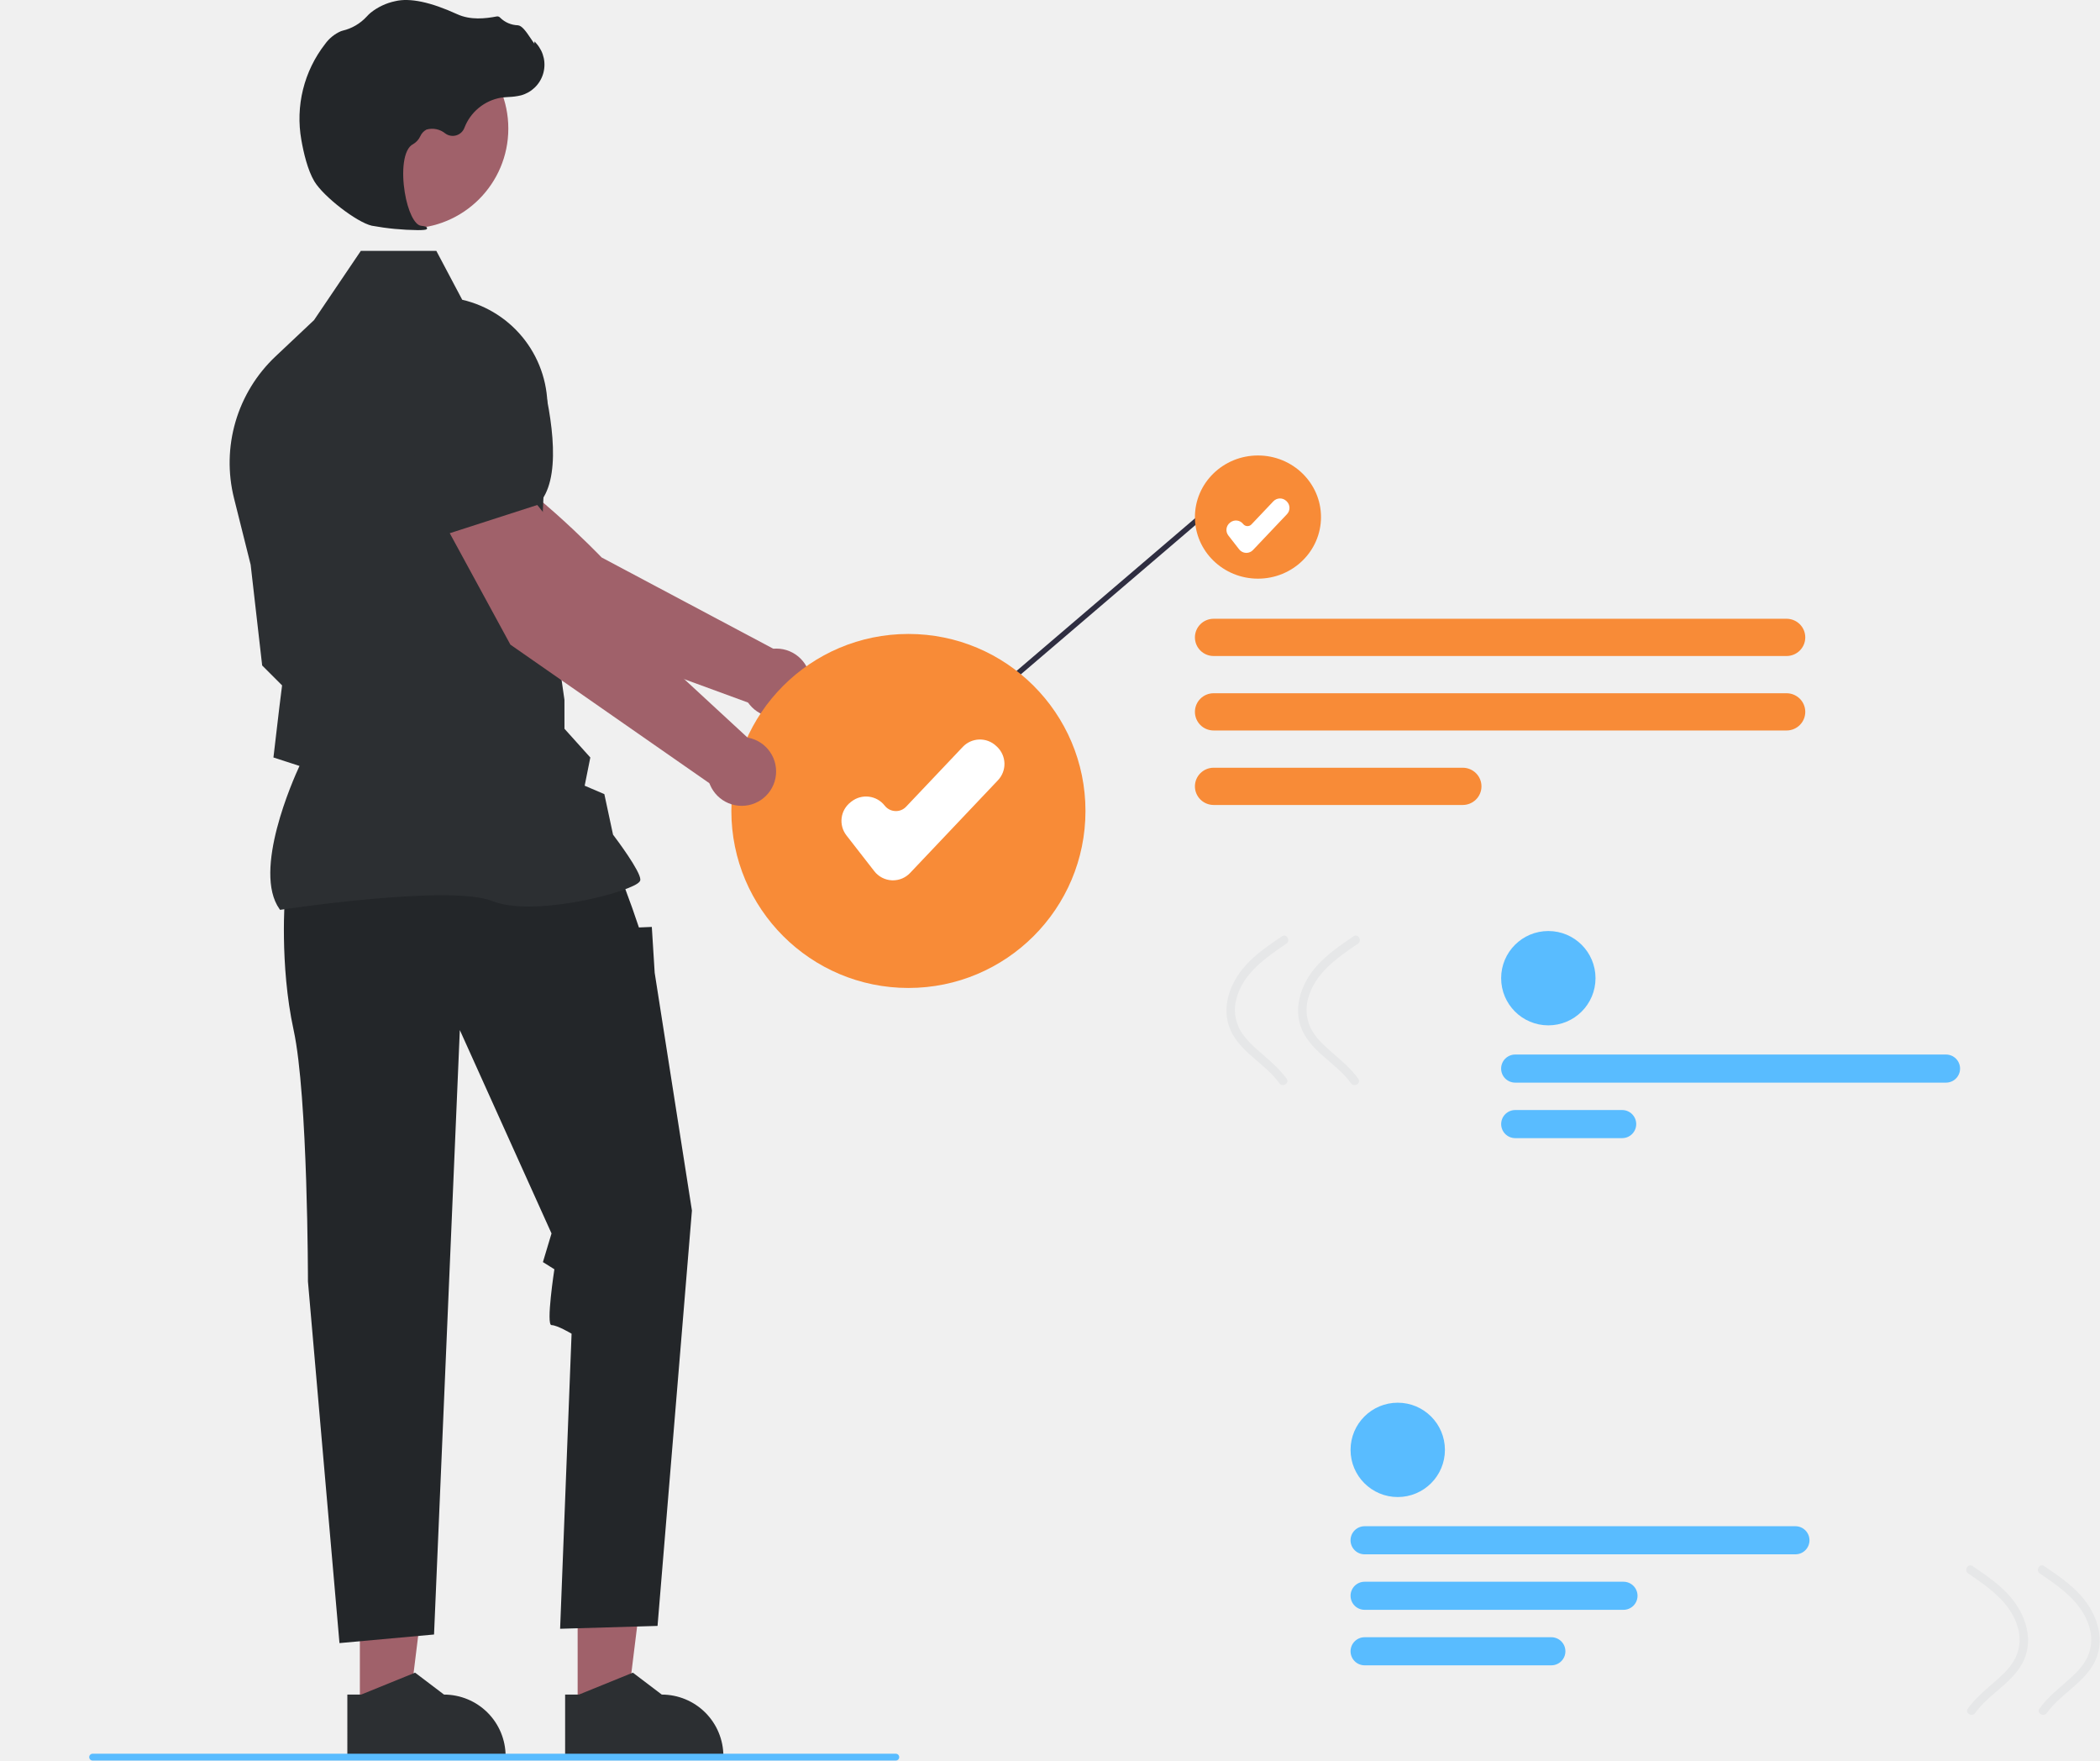
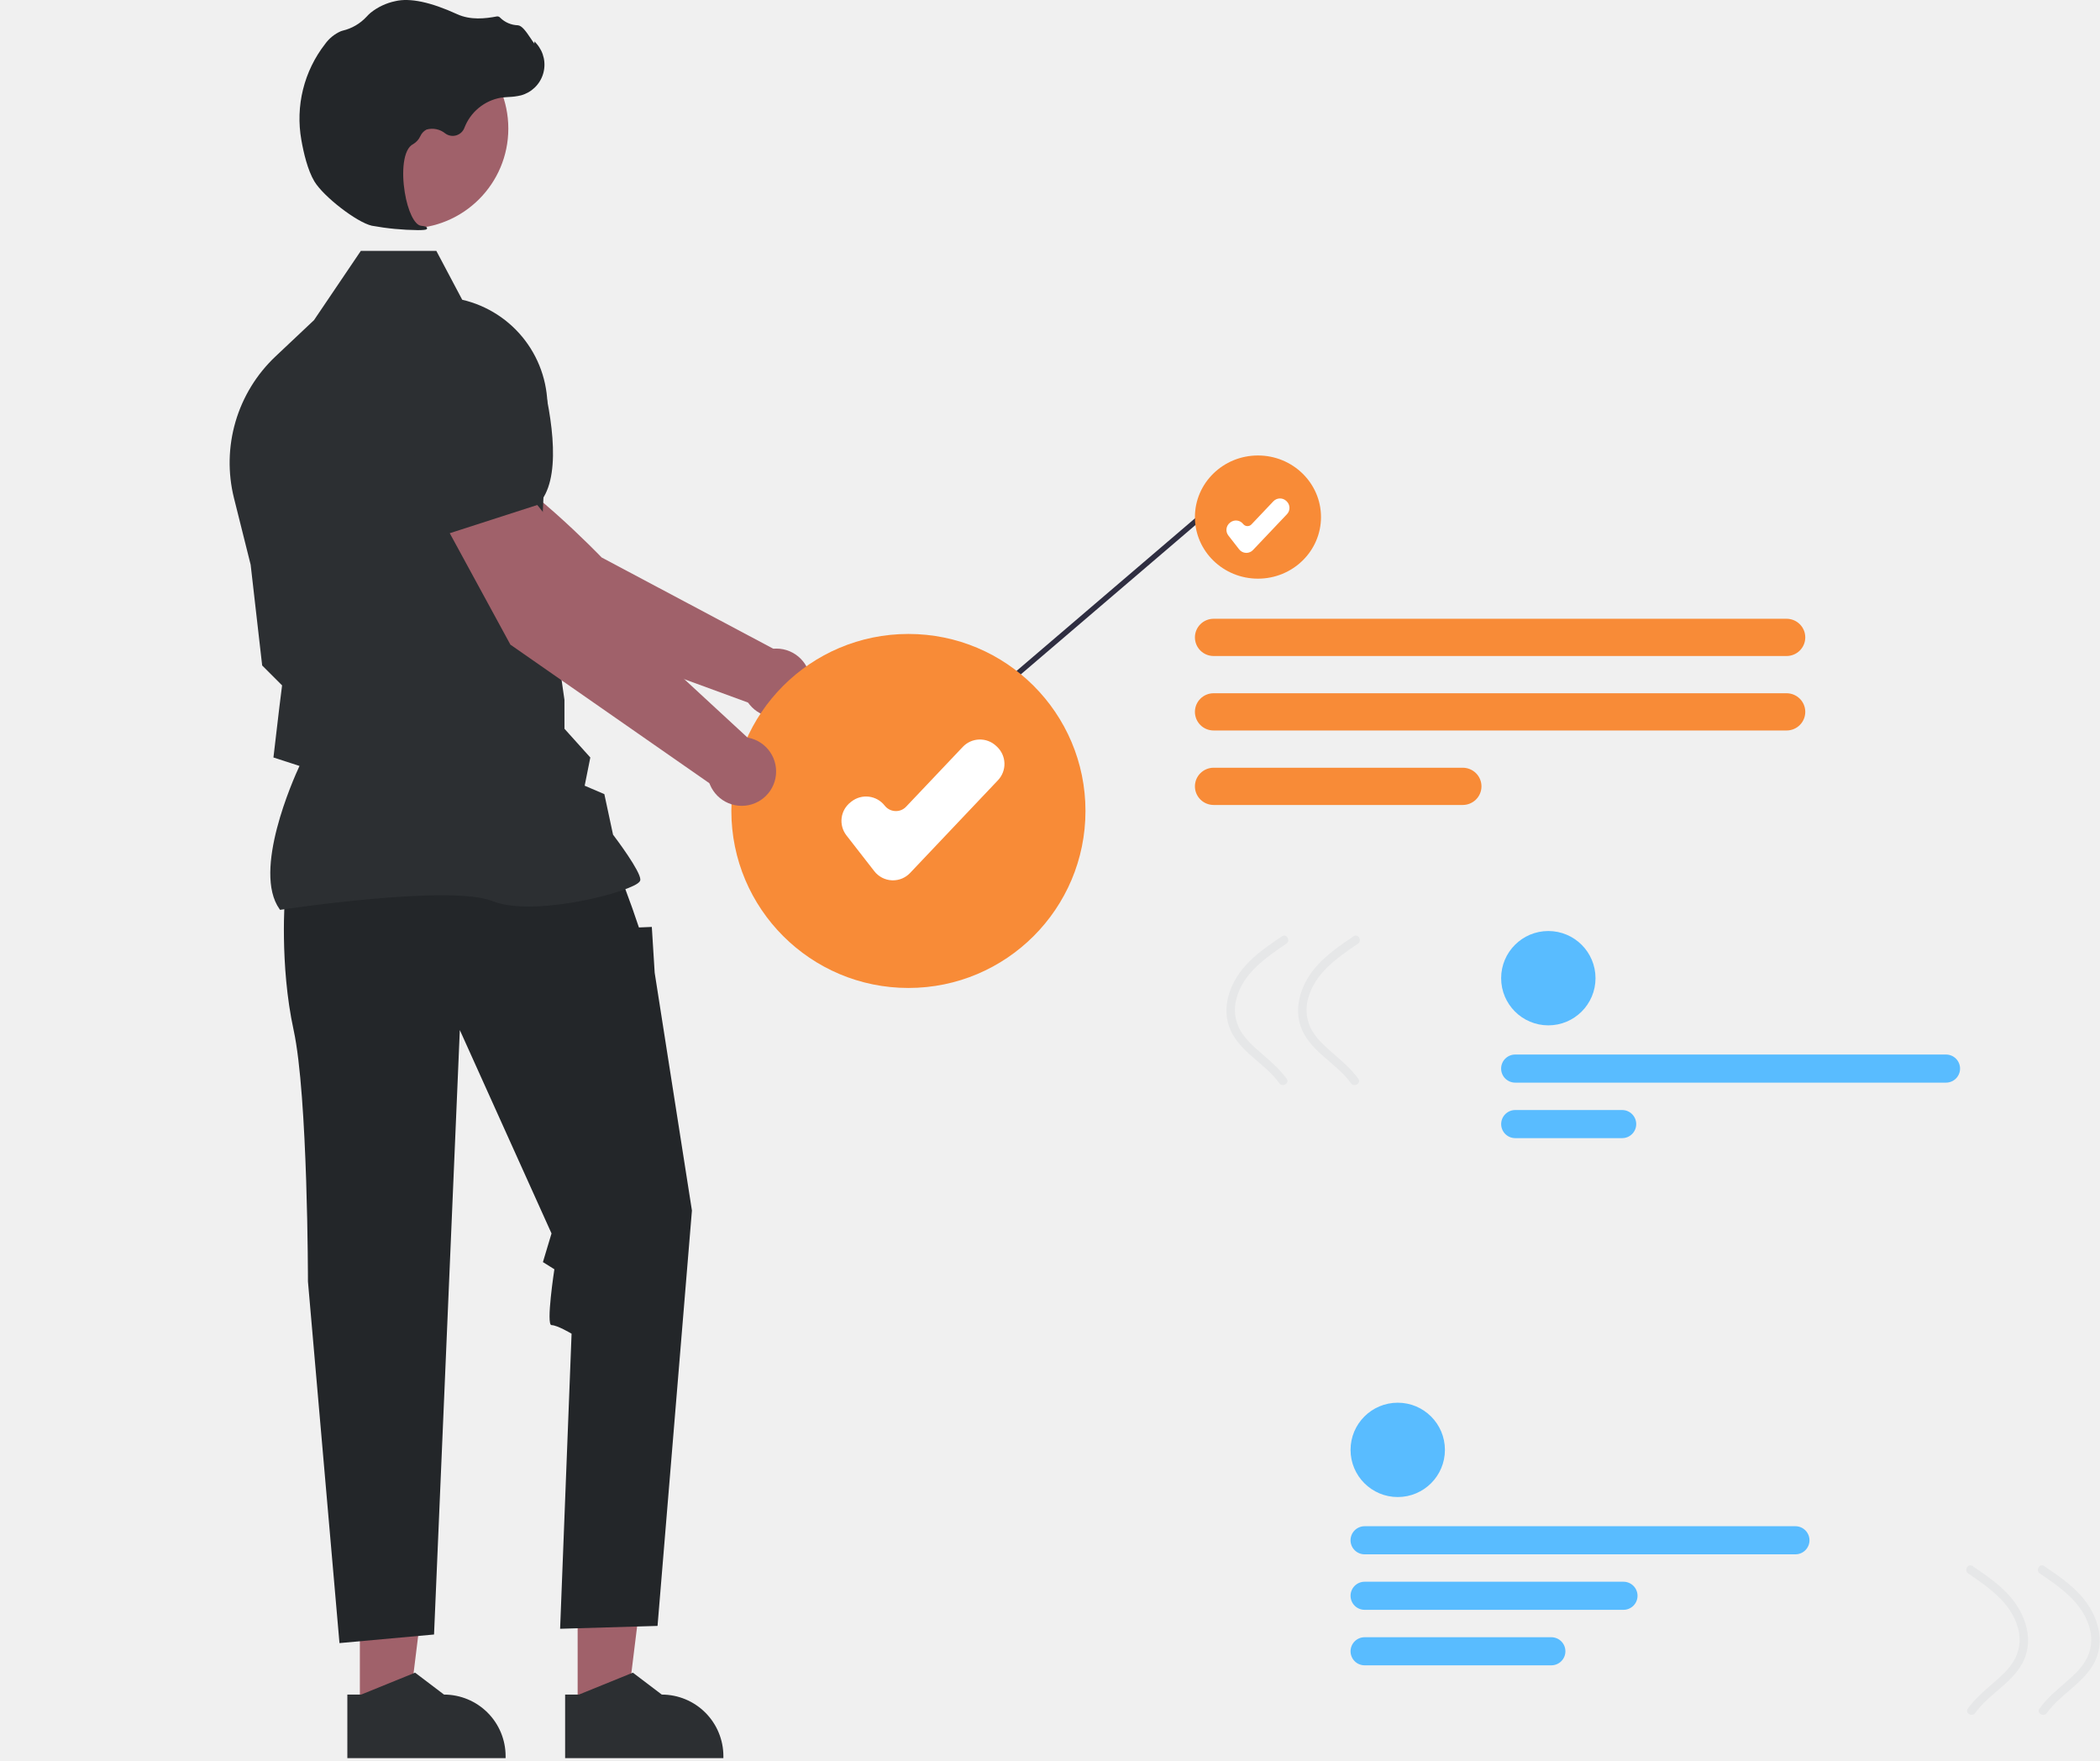
<svg xmlns="http://www.w3.org/2000/svg" width="550" height="461" viewBox="0 0 550 461" fill="none">
  <path d="M207.136 226.209L319.937 129.77L320.46 131.186L208.056 227.285L207.136 226.209Z" fill="#2F2E41" />
  <path d="M329.466 151.523C338.584 151.523 345.976 144.303 345.976 135.396C345.976 126.489 338.584 119.268 329.466 119.268C320.347 119.268 312.955 126.489 312.955 135.396C312.955 144.303 320.347 151.523 329.466 151.523Z" fill="#F88B37" />
  <path d="M467.91 171.776H317.854C317.211 171.777 316.574 171.652 315.98 171.407C315.385 171.162 314.845 170.803 314.39 170.35C313.935 169.898 313.574 169.36 313.328 168.768C313.082 168.176 312.955 167.541 312.955 166.901C312.955 166.26 313.082 165.625 313.328 165.033C313.574 164.442 313.935 163.904 314.39 163.451C314.845 162.998 315.385 162.639 315.98 162.394C316.574 162.15 317.211 162.024 317.854 162.025H467.91C468.553 162.024 469.19 162.15 469.784 162.394C470.379 162.639 470.919 162.998 471.374 163.451C471.829 163.904 472.19 164.442 472.436 165.033C472.683 165.625 472.809 166.26 472.809 166.901C472.809 167.541 472.683 168.176 472.436 168.768C472.19 169.36 471.829 169.898 471.374 170.35C470.919 170.803 470.379 171.162 469.784 171.407C469.19 171.652 468.553 171.777 467.91 171.776Z" fill="#F88B37" />
  <path d="M467.915 191.279H317.849C316.551 191.279 315.306 190.766 314.388 189.851C313.47 188.937 312.955 187.697 312.955 186.404C312.955 185.111 313.47 183.87 314.388 182.956C315.306 182.042 316.551 181.528 317.849 181.528H467.915C469.213 181.528 470.458 182.042 471.376 182.956C472.294 183.87 472.809 185.111 472.809 186.404C472.809 187.697 472.294 188.937 471.376 189.851C470.458 190.766 469.213 191.279 467.915 191.279Z" fill="#F88B37" />
  <path d="M383.096 210.783H317.863C316.561 210.783 315.313 210.269 314.392 209.354C313.472 208.44 312.955 207.2 312.955 205.907C312.955 204.614 313.472 203.373 314.392 202.459C315.313 201.545 316.561 201.031 317.863 201.031H383.096C384.398 201.031 385.646 201.545 386.566 202.459C387.487 203.373 388.004 204.614 388.004 205.907C388.004 207.2 387.487 208.44 386.566 209.354C385.646 210.269 384.398 210.783 383.096 210.783Z" fill="#F88B37" />
  <path d="M405.514 268.49C412.338 268.49 417.871 262.96 417.871 256.139C417.871 249.317 412.338 243.788 405.514 243.788C398.689 243.788 393.156 249.317 393.156 256.139C393.156 262.96 398.689 268.49 405.514 268.49Z" fill="#59BCFF" />
  <path d="M509.665 283.488H396.836C396.353 283.489 395.874 283.394 395.427 283.209C394.98 283.025 394.573 282.754 394.231 282.413C393.889 282.071 393.617 281.665 393.432 281.219C393.247 280.772 393.151 280.294 393.151 279.81C393.151 279.327 393.247 278.848 393.432 278.401C393.617 277.955 393.889 277.549 394.231 277.208C394.573 276.866 394.98 276.595 395.427 276.411C395.874 276.226 396.353 276.132 396.836 276.132H509.665C510.149 276.132 510.628 276.226 511.075 276.411C511.522 276.595 511.928 276.866 512.27 277.208C512.613 277.549 512.884 277.955 513.069 278.401C513.255 278.848 513.35 279.327 513.35 279.81C513.35 280.294 513.255 280.772 513.069 281.219C512.884 281.665 512.613 282.071 512.27 282.413C511.928 282.754 511.522 283.025 511.075 283.209C510.628 283.394 510.149 283.489 509.665 283.488Z" fill="#59BCFF" />
  <path d="M424.86 298.021H396.836C395.861 298.02 394.927 297.632 394.238 296.942C393.549 296.252 393.162 295.318 393.162 294.343C393.162 293.368 393.549 292.434 394.238 291.744C394.927 291.054 395.861 290.666 396.836 290.665H424.86C425.835 290.666 426.769 291.054 427.458 291.744C428.147 292.434 428.534 293.368 428.534 294.343C428.534 295.318 428.147 296.252 427.458 296.942C426.769 297.632 425.835 298.02 424.86 298.021Z" fill="#59BCFF" />
  <path d="M366.075 392.002C372.899 392.002 378.432 386.473 378.432 379.651C378.432 372.83 372.899 367.3 366.075 367.3C359.25 367.3 353.717 372.83 353.717 379.651C353.717 386.473 359.25 392.002 366.075 392.002Z" fill="#59BCFF" />
  <path d="M470.226 407.001H357.397C356.914 407.002 356.435 406.907 355.987 406.722C355.54 406.538 355.134 406.267 354.792 405.925C354.45 405.584 354.178 405.178 353.993 404.732C353.808 404.285 353.712 403.806 353.712 403.323C353.712 402.84 353.808 402.361 353.993 401.914C354.178 401.468 354.45 401.062 354.792 400.721C355.134 400.379 355.54 400.108 355.987 399.924C356.435 399.739 356.914 399.644 357.397 399.645H470.226C470.71 399.644 471.189 399.739 471.636 399.924C472.083 400.108 472.489 400.379 472.831 400.721C473.174 401.062 473.445 401.468 473.63 401.914C473.816 402.361 473.911 402.84 473.911 403.323C473.911 403.806 473.816 404.285 473.63 404.732C473.445 405.178 473.174 405.584 472.831 405.925C472.489 406.267 472.083 406.538 471.636 406.722C471.189 406.907 470.71 407.002 470.226 407.001Z" fill="#59BCFF" />
  <path d="M425.196 421.534H357.397C356.421 421.534 355.485 421.146 354.795 420.457C354.105 419.767 353.717 418.831 353.717 417.856C353.717 416.88 354.105 415.945 354.795 415.255C355.485 414.565 356.421 414.178 357.397 414.178H425.196C426.172 414.178 427.108 414.565 427.799 415.255C428.489 415.945 428.876 416.88 428.876 417.856C428.876 418.831 428.489 419.767 427.799 420.457C427.108 421.146 426.172 421.534 425.196 421.534Z" fill="#59BCFF" />
  <path d="M406.306 436.067H357.397C356.421 436.067 355.485 435.68 354.795 434.99C354.105 434.3 353.717 433.364 353.717 432.389C353.717 431.414 354.105 430.478 354.795 429.788C355.485 429.098 356.421 428.711 357.397 428.711H406.306C407.282 428.711 408.218 429.098 408.908 429.788C409.598 430.478 409.986 431.414 409.986 432.389C409.986 433.364 409.598 434.3 408.908 434.99C408.218 435.68 407.282 436.067 406.306 436.067Z" fill="#59BCFF" />
  <path d="M110.179 134.42L136.275 162.115L197.013 184.368L204.312 170.816L157.572 145.974C157.572 145.974 136.499 123.969 123.997 119.436L110.179 134.42Z" fill="#A0616A" />
  <path d="M203.317 187.835C208.291 187.835 212.323 183.805 212.323 178.834C212.323 173.862 208.291 169.832 203.317 169.832C198.343 169.832 194.311 173.862 194.311 178.834C194.311 183.805 198.343 187.835 203.317 187.835Z" fill="#A0616A" />
  <path d="M130.429 120.976L111.777 137.436L111.689 137.459C103.017 139.671 90.493 129.448 81.513 120.482C78.555 117.524 76.83 113.552 76.689 109.372C76.548 105.191 78 101.113 80.752 97.961C82.798 95.65 85.45 93.957 88.408 93.073C91.366 92.19 94.513 92.151 97.492 92.961L112.652 97.141L130.429 120.976Z" fill="#3F3D56" />
  <path d="M151.289 447.924L164.143 447.923L170.258 398.367L151.286 398.368L151.289 447.924Z" fill="#A0616A" />
  <path d="M148.009 443.729L151.627 443.729L165.753 437.987L173.324 443.728H173.325C177.604 443.728 181.707 445.427 184.732 448.451C187.758 451.475 189.458 455.576 189.458 459.853V460.377L148.01 460.378L148.009 443.729Z" fill="#2C2F32" />
  <path d="M94.251 447.924L107.106 447.923L113.221 398.367L94.249 398.368L94.251 447.924Z" fill="#A0616A" />
  <path d="M90.972 443.729L94.59 443.729L108.716 437.987L116.287 443.728H116.288C120.566 443.728 124.67 445.427 127.695 448.451C130.72 451.475 132.42 455.576 132.421 459.853V460.377L90.973 460.378L90.972 443.729Z" fill="#2C2F32" />
  <path d="M74.65 234.467C74.65 234.467 73.15 252.469 76.902 269.722C80.654 286.975 80.654 335.564 80.654 335.564L88.91 430.247L113.676 427.996L120.43 269.722L144.446 322.98L142.195 330.481L145.194 332.357C145.194 332.357 142.945 346.984 144.446 346.984C145.947 346.984 149.7 349.234 149.7 349.234L146.698 426.496L172.214 425.746L181.22 316.979L171.464 254.72L170.713 242.718L167.336 242.857L165.616 237.842L162.458 229.216L74.65 234.467Z" fill="#232629" />
  <path d="M73.353 238.248L73.219 238.06C66.076 228.064 76.82 204.044 78.44 200.562L71.615 198.348L73.152 185.29L73.88 179.469L68.664 174.255L68.649 174.125L65.647 147.871L61.282 130.433C59.638 123.841 59.778 116.93 61.688 110.41C63.599 103.89 67.211 97.996 72.154 93.332L82.243 83.824L94.504 65.691H114.277L121.057 78.49C127.63 80.009 133.462 83.784 137.537 89.158C141.611 94.532 143.67 101.164 143.356 107.9L141.819 141.469L147.834 183.266L147.838 190.831L154.607 198.35L153.129 205.737L158.281 207.944L160.556 218.554C161.497 219.796 167.711 228.077 167.711 230.341C167.711 230.681 167.46 231.009 166.922 231.374C162.687 234.24 139.281 240.083 128.922 235.94C117.887 231.53 74.023 238.145 73.581 238.213L73.353 238.248Z" fill="#2C2F32" />
-   <path d="M235.507 460.107C235.508 460.224 235.485 460.34 235.44 460.448C235.396 460.556 235.331 460.655 235.248 460.737C235.166 460.82 235.068 460.886 234.96 460.931C234.852 460.976 234.736 461 234.619 461H24.259C24.022 461 23.795 460.906 23.627 460.739C23.46 460.571 23.366 460.344 23.366 460.107C23.366 459.871 23.46 459.644 23.627 459.476C23.795 459.309 24.022 459.215 24.259 459.215H234.614C234.85 459.214 235.077 459.307 235.244 459.473C235.412 459.64 235.506 459.866 235.507 460.102V460.107Z" fill="#59BCFF" />
  <path d="M106.945 59.837C121.408 59.837 133.132 48.118 133.132 33.663C133.132 19.208 121.408 7.489 106.945 7.489C92.483 7.489 80.758 19.208 80.758 33.663C80.758 48.118 92.483 59.837 106.945 59.837Z" fill="#A0616A" />
  <path d="M109.454 60.261C105.398 60.219 101.354 59.832 97.364 59.102C93.415 58.193 84.7 51.458 82.325 47.479C80.561 44.523 79.502 39.95 78.924 36.635C78.144 32.248 78.294 27.746 79.365 23.42C80.437 19.095 82.405 15.042 85.143 11.525C86.198 10.052 87.632 8.891 89.293 8.166C89.44 8.113 89.591 8.066 89.744 8.027C92.152 7.46 94.335 6.186 96.014 4.369C96.34 4.002 96.692 3.658 97.067 3.341C98.95 1.834 101.163 0.794 103.525 0.305C107.342 -0.611 112.801 0.537 119.75 3.72C123.242 5.319 127.117 4.873 130.104 4.306C130.271 4.278 130.443 4.294 130.602 4.353C130.762 4.412 130.902 4.512 131.011 4.643C132.244 5.861 133.893 6.568 135.626 6.621C136.687 6.695 137.762 8.193 139.059 10.143C139.354 10.586 139.697 11.103 139.946 11.418L139.996 10.826L140.579 11.504C141.496 12.568 142.129 13.847 142.419 15.222C142.708 16.596 142.645 18.021 142.235 19.365C141.824 20.709 141.081 21.927 140.073 22.905C139.065 23.884 137.826 24.593 136.47 24.964C135.395 25.22 134.296 25.366 133.191 25.4C132.521 25.442 131.829 25.487 131.163 25.585C129.025 25.965 127.023 26.893 125.351 28.278C123.68 29.662 122.396 31.457 121.625 33.485C121.443 33.954 121.156 34.375 120.785 34.715C120.415 35.056 119.971 35.306 119.488 35.448C119.005 35.589 118.496 35.618 118.001 35.532C117.505 35.446 117.036 35.247 116.629 34.95C115.953 34.395 115.152 34.012 114.296 33.834C113.439 33.655 112.552 33.685 111.71 33.923C110.978 34.306 110.4 34.929 110.072 35.687C109.676 36.531 109.038 37.237 108.238 37.717C105.512 39.034 105.168 45.172 106.002 50.317C106.806 55.276 108.555 58.895 110.255 59.115C111.564 59.285 111.712 59.382 111.801 59.616L111.88 59.826L111.728 60.016C111.58 60.186 110.713 60.261 109.454 60.261Z" fill="#232629" />
  <path d="M237.918 258.699C263.528 258.699 284.29 237.948 284.29 212.35C284.29 186.752 263.528 166.001 237.918 166.001C212.307 166.001 191.546 186.752 191.546 212.35C191.546 237.948 212.307 258.699 237.918 258.699Z" fill="#F88B37" />
  <path d="M233.869 230.516C233.769 230.516 233.668 230.514 233.566 230.509C232.677 230.466 231.808 230.231 231.018 229.82C230.228 229.41 229.536 228.834 228.989 228.131L221.681 218.74C220.676 217.446 220.225 215.806 220.428 214.181C220.631 212.555 221.471 211.077 222.764 210.07L223.026 209.866C224.321 208.861 225.961 208.411 227.588 208.614C229.214 208.817 230.694 209.656 231.703 210.948C232.031 211.37 232.446 211.716 232.92 211.962C233.395 212.208 233.917 212.349 234.451 212.375C234.985 212.407 235.52 212.319 236.017 212.12C236.514 211.921 236.961 211.614 237.326 211.222L252.165 195.566C253.294 194.378 254.847 193.686 256.485 193.642C258.124 193.598 259.712 194.204 260.904 195.329L261.145 195.557C262.334 196.685 263.026 198.238 263.071 199.876C263.116 201.513 262.508 203.102 261.382 204.292L238.355 228.587C237.778 229.196 237.082 229.682 236.311 230.014C235.54 230.345 234.709 230.516 233.869 230.516Z" fill="white" />
  <path d="M115.485 135.382L133.677 168.8L186.757 205.759L197.264 194.507L158.38 158.603C158.38 158.603 143.599 131.965 132.661 124.403L115.485 135.382Z" fill="#A0616A" />
  <path d="M194.262 211.01C199.236 211.01 203.268 206.98 203.268 202.009C203.268 197.037 199.236 193.007 194.262 193.007C189.288 193.007 185.256 197.037 185.256 202.009C185.256 206.98 189.288 211.01 194.262 211.01Z" fill="#A0616A" />
  <path d="M117.123 139.837L105.683 112.396L109.821 97.231C110.644 94.256 112.283 91.572 114.553 89.48C116.822 87.388 119.632 85.972 122.665 85.392C126.781 84.634 131.031 85.466 134.557 87.721C138.082 89.975 140.62 93.484 141.656 97.537C144.789 109.831 147.195 125.813 140.867 132.138L140.803 132.202L117.123 139.837Z" fill="#2C2F32" />
  <path d="M326.427 144.772C326.388 144.772 326.349 144.771 326.31 144.769C325.966 144.753 325.629 144.662 325.324 144.503C325.018 144.345 324.751 144.122 324.539 143.85L321.713 140.221C321.324 139.721 321.15 139.087 321.229 138.459C321.307 137.831 321.632 137.259 322.132 136.87L322.233 136.791C322.734 136.403 323.368 136.229 323.998 136.308C324.627 136.386 325.199 136.71 325.589 137.209C325.716 137.372 325.876 137.506 326.06 137.601C326.243 137.697 326.445 137.751 326.652 137.761C326.858 137.773 327.065 137.74 327.257 137.663C327.45 137.586 327.623 137.467 327.764 137.316L333.502 131.265C333.939 130.806 334.54 130.538 335.173 130.521C335.807 130.504 336.421 130.738 336.882 131.173L336.975 131.261C337.435 131.697 337.703 132.297 337.72 132.93C337.737 133.563 337.503 134.177 337.067 134.637L328.162 144.027C327.938 144.262 327.669 144.45 327.371 144.578C327.073 144.706 326.752 144.772 326.427 144.772Z" fill="white" />
  <path d="M515.482 412.021C520.848 415.661 526.812 419.757 528.541 426.401C528.938 427.821 529.044 429.305 528.853 430.767C528.662 432.228 528.176 433.635 527.427 434.904C526.05 437.198 523.999 439 521.998 440.737C519.621 442.8 517.225 444.828 515.38 447.404C514.536 448.584 516.488 449.709 517.324 448.54C520.744 443.764 526.426 441.059 529.435 435.933C532.994 429.872 530.619 422.683 526.208 417.776C523.456 414.714 520.005 412.375 516.619 410.078C515.417 409.262 514.289 411.211 515.482 412.021Z" fill="#E6E7E8" />
  <path d="M534.245 412.021C539.61 415.661 545.574 419.757 547.303 426.401C547.7 427.821 547.807 429.305 547.615 430.767C547.424 432.228 546.939 433.635 546.189 434.904C544.812 437.198 542.761 439 540.76 440.737C538.383 442.8 535.987 444.828 534.143 447.404C533.298 448.584 535.25 449.709 536.087 448.54C539.506 443.764 545.188 441.059 548.197 435.933C551.756 429.872 549.381 422.683 544.971 417.776C542.218 414.714 538.767 412.375 535.381 410.078C534.179 409.262 533.051 411.211 534.245 412.021Z" fill="#E6E7E8" />
  <path d="M355.651 247.111C356.844 246.301 355.716 244.352 354.514 245.168C351.128 247.465 347.677 249.804 344.924 252.866C340.514 257.773 338.139 264.962 341.698 271.023C344.707 276.149 350.389 278.854 353.808 283.63C354.645 284.799 356.597 283.674 355.752 282.494C353.908 279.918 351.512 277.89 349.135 275.827C347.134 274.09 345.083 272.288 343.706 269.994C342.956 268.725 342.471 267.318 342.28 265.857C342.088 264.395 342.195 262.911 342.592 261.492C344.321 254.847 350.285 250.751 355.651 247.111Z" fill="#E6E7E8" />
  <path d="M336.888 247.111C338.082 246.301 336.954 244.352 335.752 245.168C332.366 247.465 328.914 249.804 326.162 252.866C321.752 257.773 319.377 264.962 322.936 271.023C325.945 276.149 331.627 278.854 335.046 283.63C335.883 284.799 337.835 283.674 336.99 282.494C335.146 279.918 332.75 277.89 330.373 275.827C328.372 274.09 326.321 272.288 324.944 269.994C324.194 268.725 323.709 267.318 323.518 265.857C323.326 264.395 323.432 262.911 323.83 261.492C325.559 254.847 331.523 250.751 336.888 247.111Z" fill="#E6E7E8" />
</svg>
